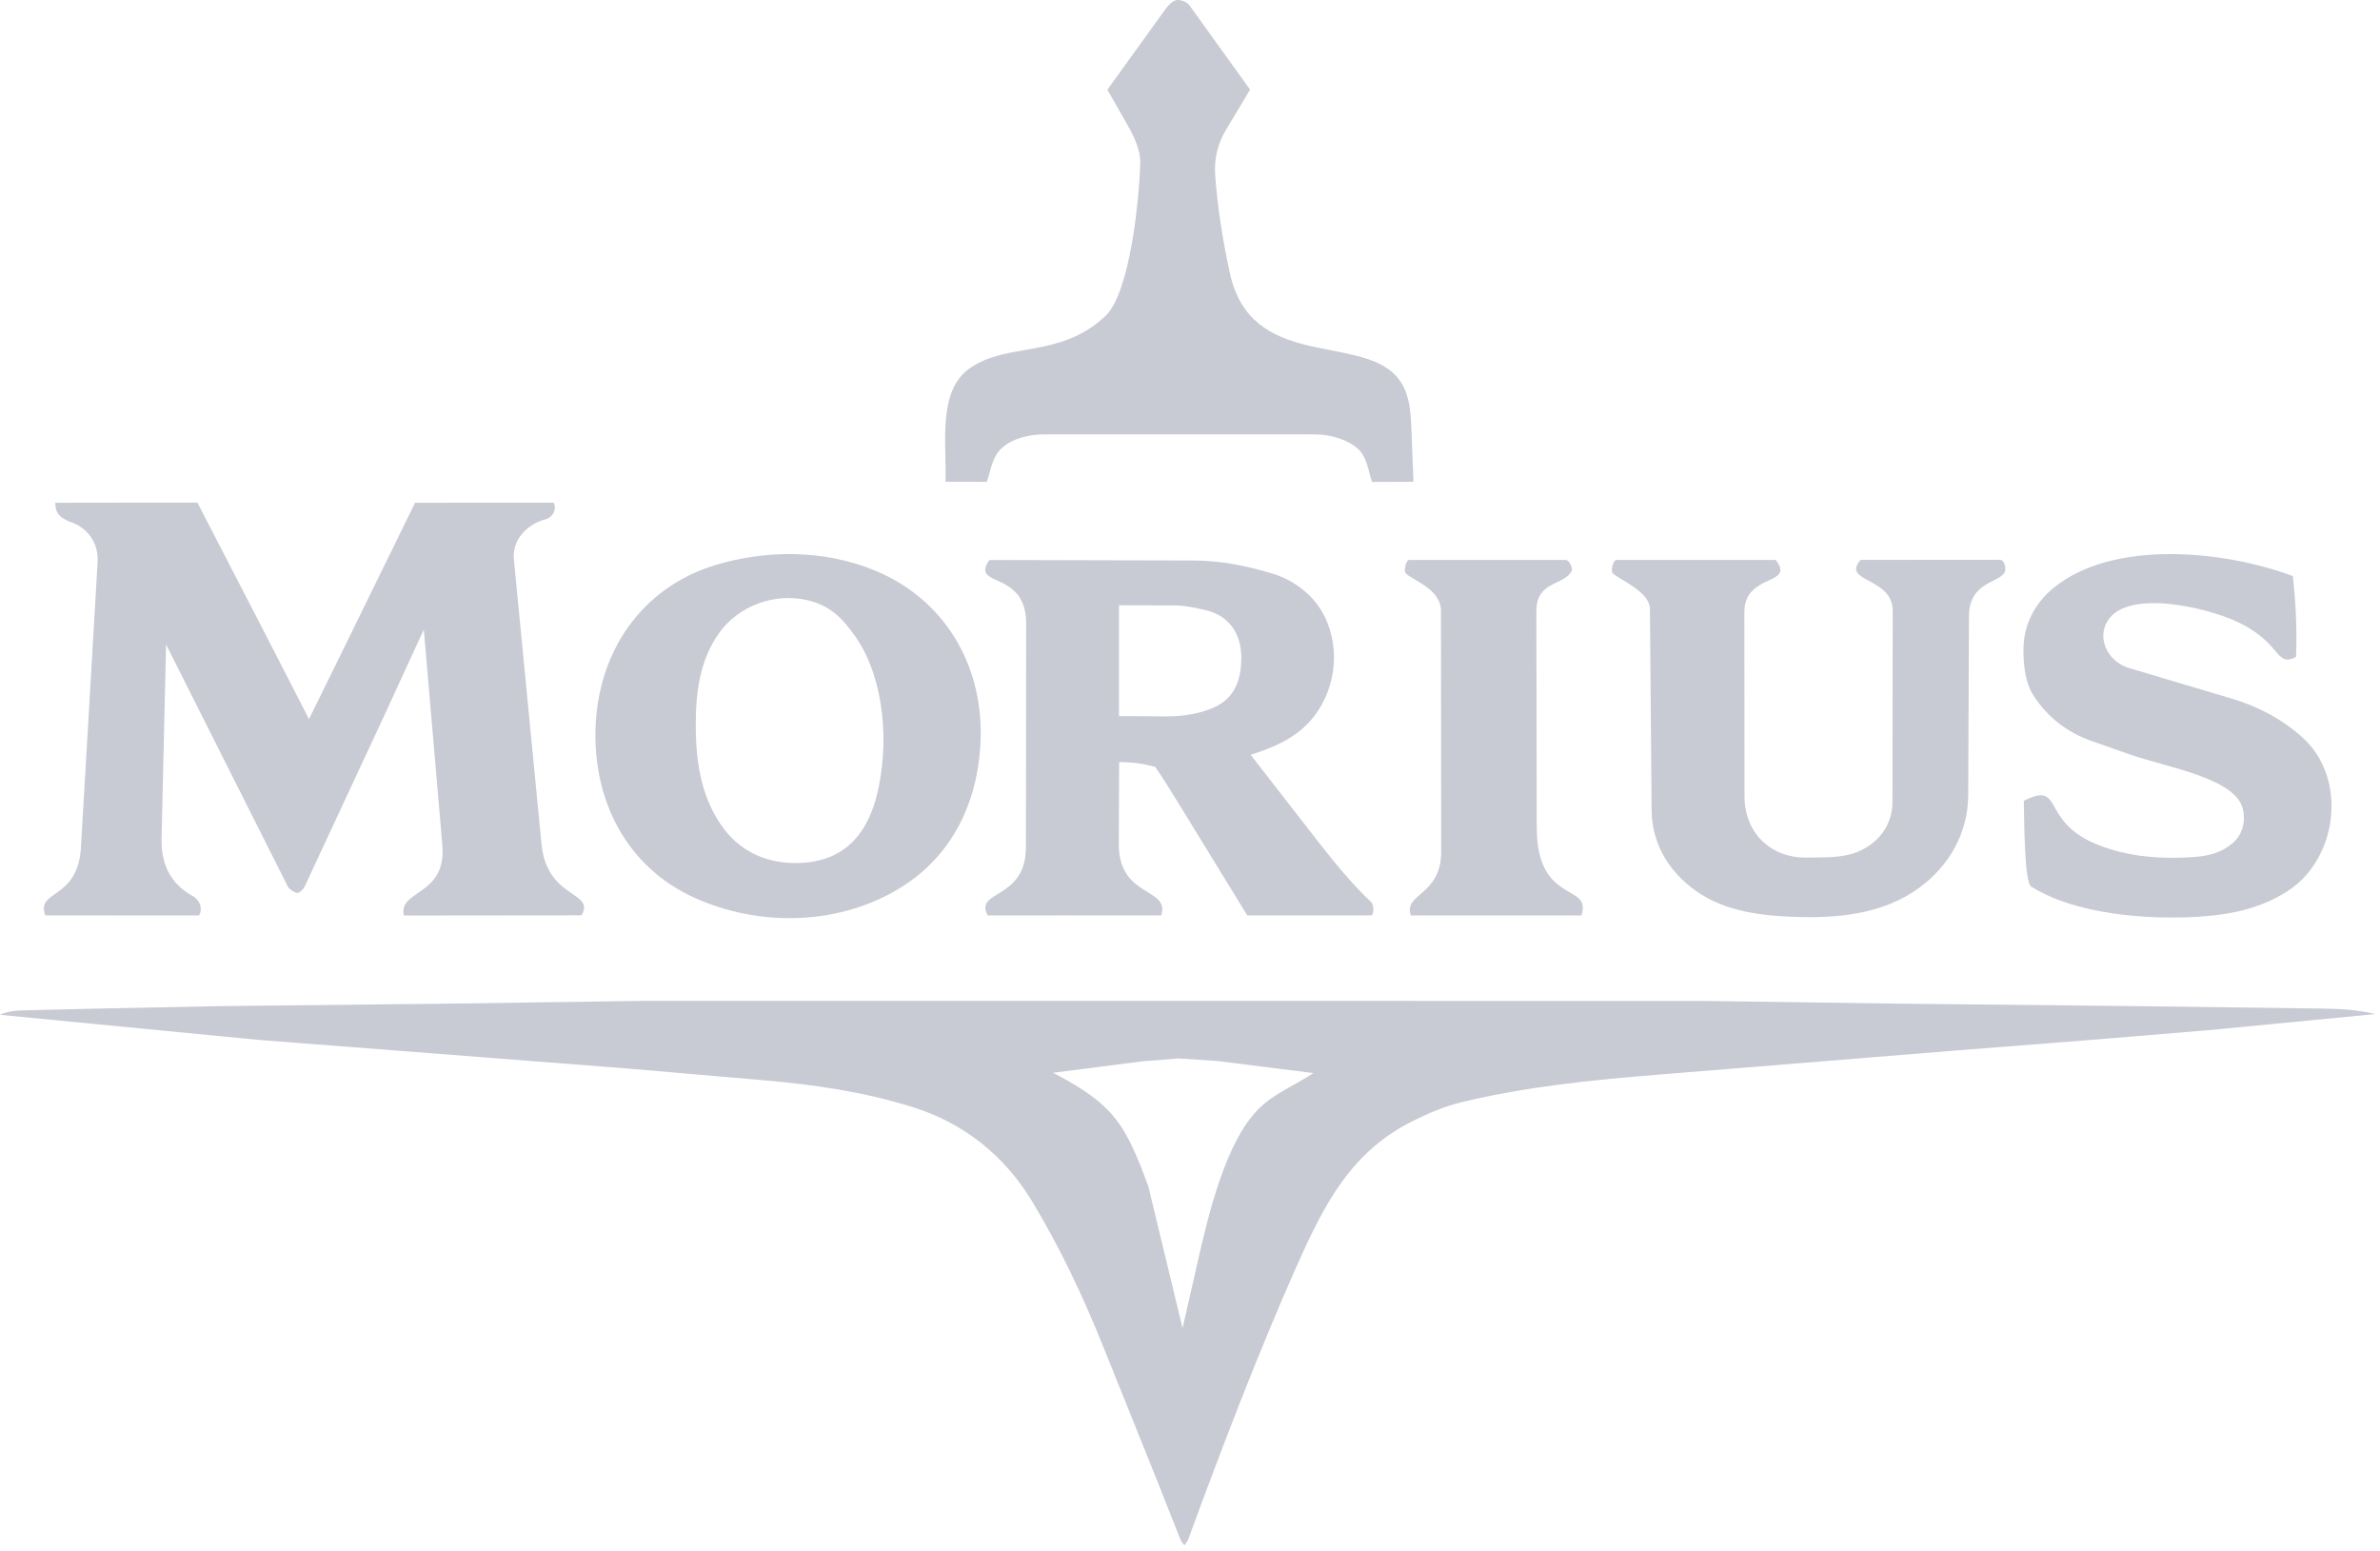
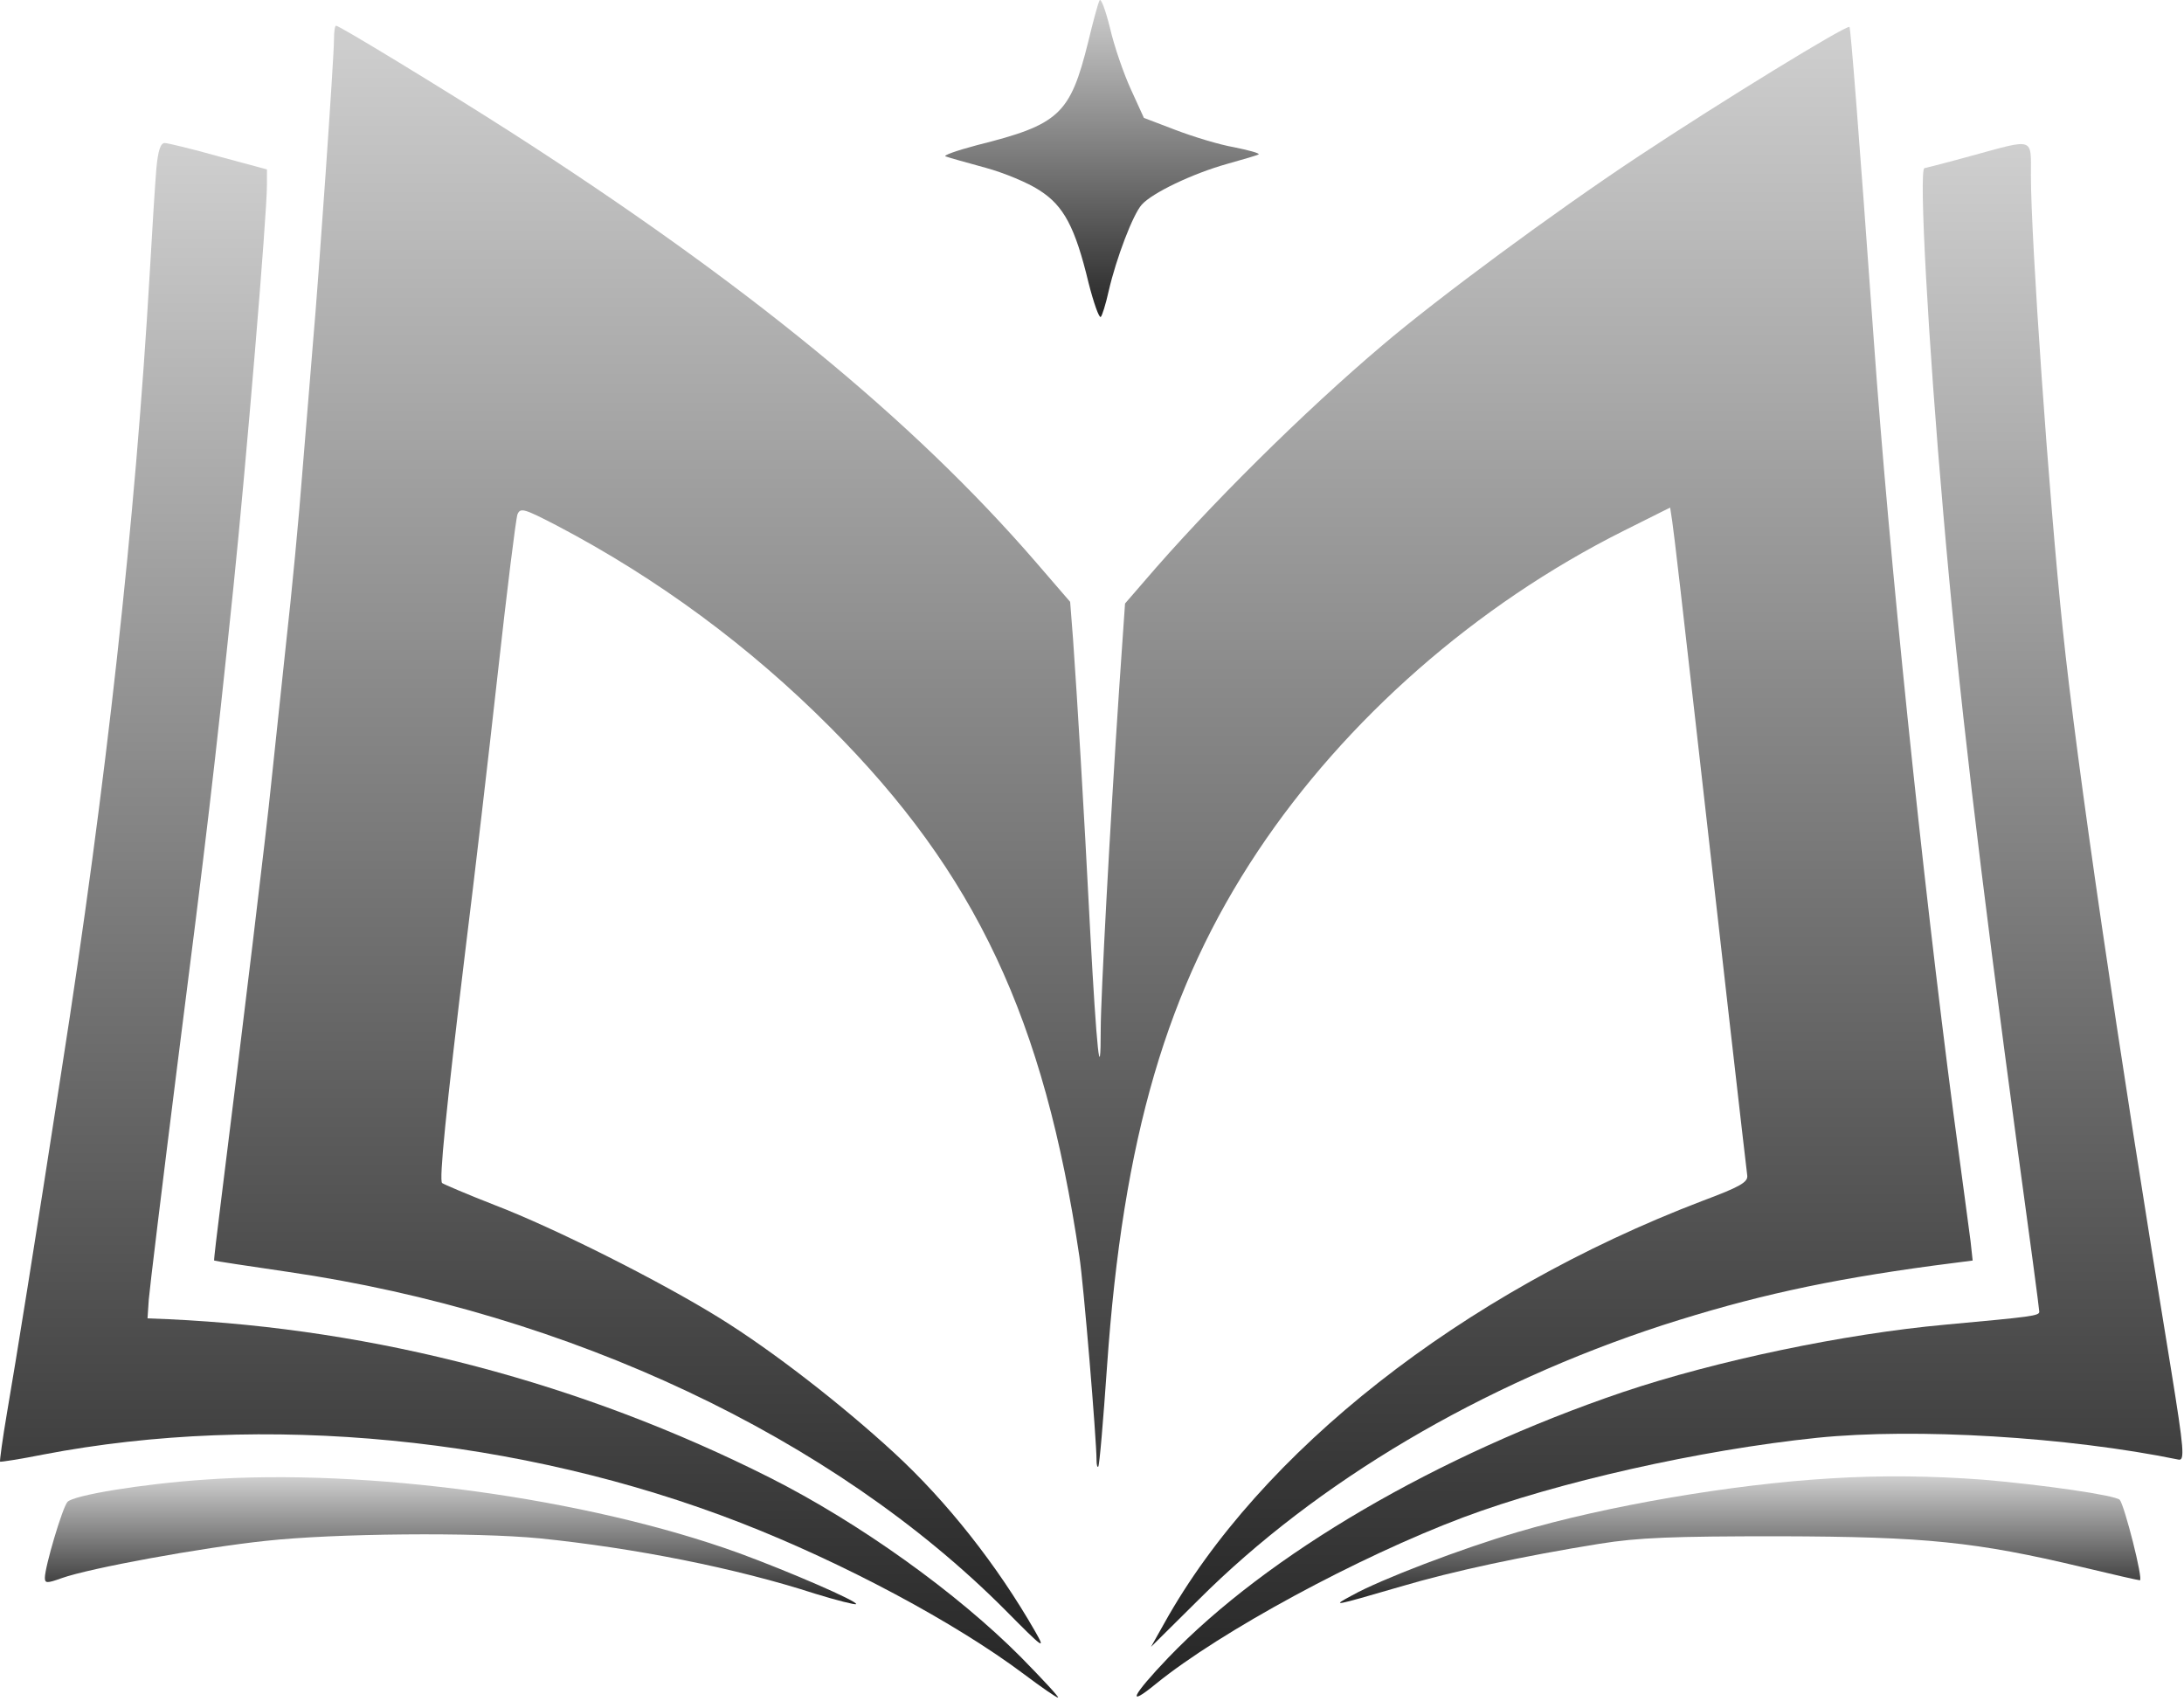
- <svg xmlns="http://www.w3.org/2000/svg" width="373" height="243" viewBox="0 0 373 243" fill="none">
-   <path d="M203.267 198.288C197.141 212.101 191.413 227.059 186.263 241.114C186.123 241.496 185.781 241.936 185.685 242.08C185.589 242.223 185.107 241.514 185.03 241.316L181.113 231.424L172.896 211C169.716 203.09 166.189 195.623 161.794 188.319C157.398 181.014 150.982 175.941 142.898 173.438C135.245 171.066 127.558 169.954 119.581 169.268L98.41 167.443L40.409 162.943L0 159.023C0.972 158.557 2.176 158.366 3.313 158.337L15.597 158.043L34.64 157.661L70.404 157.276L100.788 156.839L266.532 156.846L298.04 157.283L334.79 157.665L363.79 158.047C366.647 158.083 369.286 158.201 372.276 158.905L345.951 161.446L326.985 163.013L305.988 164.657L259.825 168.405C249.381 169.253 239.287 170.259 229.146 172.696C226.414 173.353 223.985 174.392 221.529 175.607C211.859 180.386 207.636 188.454 203.267 198.303V198.288ZM187.643 197.984C189.344 190.528 192.061 178.834 197.344 173.68C199.78 171.301 202.795 170.171 205.847 168.156L190.78 166.254L184.702 165.858L179.033 166.309L165.041 168.108C174.652 173.122 176.349 176.15 179.972 185.911L185.332 208.133L187.647 197.987L187.643 197.984Z" fill="#C8CAD4" />
-   <path d="M140.101 139.715C130.555 145.081 118.621 145.103 108.832 140.677C98.193 135.864 93.003 125.473 93.327 114.229C93.673 102.3 100.402 92.11 112.094 88.557C120.222 86.09 129.303 86.16 137.17 89.427C147.96 93.901 153.912 103.999 153.692 115.386C153.497 125.403 149.337 134.521 140.097 139.715H140.101ZM125.088 135.24C134.961 135.009 137.623 127.011 138.33 119.001C138.886 112.691 137.737 105.001 134.111 99.822C131.972 96.768 130.018 94.837 126.45 94.03C121.374 92.881 115.745 94.892 112.65 99.264C109.66 103.489 109.02 108.562 109.038 113.782C109.06 119.6 109.955 125.285 113.485 129.925C116.261 133.574 120.343 135.35 125.088 135.24Z" fill="#C8CAD4" />
-   <path d="M313.439 87.72C314.12 87.72 314.366 88.924 314.256 89.412C313.811 91.409 308.605 90.869 308.583 96.537L308.462 124.61C308.436 130.557 305.439 135.736 300.75 139.146C294.996 143.323 287.839 143.933 280.937 143.665C275.202 143.444 269.47 142.596 264.979 138.999C261.18 135.96 258.887 131.9 258.846 126.934L258.585 95.41C258.563 92.704 253.674 90.748 252.75 89.834C252.411 89.5 252.798 87.749 253.339 87.749H278.298C281.445 91.816 273.372 89.742 273.38 95.935L273.402 124.764C273.405 130.656 277.653 134.55 283.363 134.392C285.991 134.319 288.583 134.484 290.991 133.541C294.285 132.252 296.586 129.389 296.593 125.689L296.63 95.747C296.638 90.344 288.491 91.295 291.602 87.742L313.435 87.723L313.439 87.72Z" fill="#C8CAD4" />
-   <path d="M344.538 143.654C336.498 144.131 325.406 143.323 318.397 138.97C317.179 138.592 317.252 127.282 317.175 125.491C323.643 122.253 319.498 128.875 329.113 132.513C333.211 134.062 337.3 134.521 341.74 134.4C344.755 134.315 347.663 134.132 350.012 132.028C351.455 130.736 351.967 128.685 351.514 126.783C350.347 121.875 339.542 120.257 333.619 118.164L327.689 116.072C323.997 114.769 320.831 112.332 318.725 109.032C317.363 106.895 317.109 104.252 317.124 101.701C317.149 97.84 318.942 94.448 321.979 92.014C331.289 84.548 348.536 86.237 359.333 90.275C359.808 94.514 360.006 98.669 359.844 102.935C356.531 104.682 357.709 100.659 350.424 97.348C345.429 95.079 333.535 92.378 330.376 97.186C328.502 100.042 330.406 103.713 333.623 104.671L349.776 109.479C353.921 110.713 357.702 112.717 360.849 115.565C367.991 122.03 366.316 134.477 358.696 139.52C354.459 142.325 349.633 143.349 344.538 143.65V143.654Z" fill="#C8CAD4" />
-   <path d="M240.841 129.661C240.863 141.932 249.577 138.294 247.836 143.455L221.106 143.448C219.888 139.994 225.873 140.39 225.866 133.467L225.833 95.711C225.833 92.249 221.195 90.862 220.289 89.812C219.983 89.46 220.363 87.753 220.819 87.753H245.439C245.885 87.753 246.514 89.012 246.337 89.408C245.281 91.779 240.775 90.928 240.782 95.758L240.838 129.661H240.841Z" fill="#C8CAD4" />
-   <path d="M69.329 132.447L66.421 98.644L60.122 112.343L47.724 138.962C47.532 139.37 46.881 139.99 46.513 139.924C46.144 139.858 45.301 139.304 45.121 138.944L26.026 100.986L25.32 131.43C25.231 135.237 26.575 138.298 29.94 140.266C31.088 140.765 31.924 142.171 31.199 143.452L7.098 143.441C5.592 139.359 12.2 141.157 12.689 132.777L15.299 88.098C15.483 84.974 13.639 82.566 10.775 81.692C9.63 81.12 8.692 80.712 8.669 78.785L30.93 78.756L41.219 98.658L48.423 112.684L53.367 102.645L65.051 78.785L86.789 78.774C87.278 79.861 86.623 81.079 85.456 81.388C82.74 82.107 80.222 84.453 80.538 87.709L84.867 132.274C85.714 140.974 93.364 139.634 91.133 143.433L63.299 143.463C62.364 139.407 70.013 140.46 69.322 132.451L69.329 132.447Z" fill="#C8CAD4" />
-   <path d="M184.456 125.48C183.256 123.527 182.287 121.956 181.036 120.168C179.048 119.651 177.458 119.412 175.392 119.431L175.341 132.274C175.308 140.746 183.41 139.025 181.993 143.437L154.811 143.452C152.583 139.451 160.778 141.091 160.785 132.799L160.826 97.719C160.837 89.192 151.983 92.191 155.061 87.756L186.882 87.833C191.328 87.844 195.312 88.637 199.501 89.911C202.832 90.924 205.972 93.34 207.555 96.518C210.235 101.888 209.256 108.591 205.313 113.003C202.858 115.749 199.523 117.166 195.996 118.274L206.694 132.028C209.223 135.281 212.013 138.665 214.91 141.374C215.326 141.763 215.367 143.437 214.877 143.437H195.474L184.456 125.48ZM194.539 103.118C194.568 99.238 192.529 96.349 188.755 95.56C187.493 95.296 185.67 94.874 184.345 94.87L175.367 94.841V112.218L182.703 112.266C185.339 112.284 188.133 111.862 190.427 110.779C193.515 109.318 194.513 106.561 194.539 103.122V103.118Z" fill="#C8CAD4" />
-   <path d="M206.139 68.07L163.706 68.063C161.295 68.063 158.589 68.713 156.955 70.258C155.504 71.624 155.276 73.672 154.657 75.507L148.175 75.489C148.414 69.763 146.846 61.335 151.944 57.741C157.948 53.509 166.08 56.273 173.248 49.519C177.142 45.844 178.578 30.934 178.707 25.388C178.747 23.692 177.787 21.482 176.98 20.069L173.553 14.053L182.83 1.198C183.187 0.702 183.853 0.144 184.306 0.034C184.954 -0.127 186.033 0.306 186.393 0.809L195.917 14.045L192.165 20.293C190.87 22.451 190.266 24.808 190.443 27.392C190.8 32.634 191.643 37.637 192.729 42.724C195.95 57.815 212.541 52.481 218.641 58.743C220.956 61.118 221.089 64.44 221.21 67.564L221.52 75.496L215.033 75.518C214.396 73.668 214.257 71.576 212.736 70.247C211.216 68.918 208.584 68.074 206.139 68.074V68.07Z" fill="#C8CAD4" />
+ <svg xmlns="http://www.w3.org/2000/svg" width="695" height="541" viewBox="0 0 695 541" fill="none">
+   <path d="M349.88 0.177C349.347 1.244 347.747 7.244 346.28 13.377C340.547 36.444 337.08 39.644 310.947 46.177C304.413 47.91 299.88 49.51 300.947 49.777C302.013 50.177 307.747 51.777 313.613 53.377C319.48 54.977 327.213 58.177 330.813 60.577C338.547 65.51 342.147 72.31 346.413 90.044C348.013 96.31 349.747 101.244 350.28 100.844C350.68 100.577 351.88 96.844 352.813 92.577C355.213 82.177 360.547 68.177 363.347 65.11C366.68 61.377 379.48 55.244 390.413 52.177C395.613 50.71 400.28 49.377 400.547 49.11C400.813 48.71 397.213 47.777 392.68 46.844C388.013 46.044 379.747 43.51 374.147 41.377L364.013 37.51L359.88 28.444C357.613 23.51 354.547 14.71 353.213 8.844C351.747 2.977 350.28 -0.89 349.88 0.177Z" fill="url(#paint0_linear_3061_7051)" />
+   <path d="M106.279 12.71C106.279 18.31 101.346 89.376 99.613 108.843C98.946 116.843 97.479 135.243 96.279 149.51C95.213 163.776 92.813 188.976 90.946 205.51C89.213 222.043 87.079 241.776 86.279 249.51C85.079 262.043 76.946 329.376 70.413 381.51C69.079 392.176 68.013 400.976 68.146 401.11C68.279 401.243 78.813 402.843 91.613 404.71C181.213 417.776 265.079 457.243 320.013 512.443C332.146 524.71 332.813 525.11 329.479 519.243C317.346 498.043 301.346 477.776 284.546 462.31C267.746 446.843 245.746 429.776 228.946 419.376C210.013 407.643 176.413 390.71 157.213 383.376C148.679 380.043 141.213 376.843 140.679 376.443C139.746 375.376 141.746 354.71 148.279 300.843C150.946 279.51 155.479 240.576 158.413 214.176C161.346 187.776 164.146 165.11 164.679 163.643C165.613 161.51 166.679 161.776 177.213 167.243C209.213 184.043 238.546 205.643 264.279 231.51C310.546 277.91 332.279 324.176 343.479 399.776C344.813 408.31 348.946 458.043 348.946 464.71C348.946 466.176 349.213 466.976 349.479 466.71C349.879 466.443 351.079 452.043 352.279 434.843C357.346 362.043 371.346 314.31 400.279 270.843C428.279 228.843 469.746 192.443 516.546 168.976L531.479 161.51L532.146 165.91C532.546 168.176 535.879 197.11 539.613 230.176C546.946 295.243 555.479 369.91 556.013 374.043C556.279 376.176 553.746 377.643 541.613 382.176C465.213 411.376 400.946 461.91 370.546 516.443L366.279 524.043L381.346 509.11C418.946 471.51 471.479 440.443 529.213 421.643C557.479 412.576 580.813 407.376 615.346 402.71L627.746 401.11L627.079 394.976C626.679 391.643 624.146 373.243 621.613 354.176C611.613 277.776 601.213 177.376 596.279 108.176C591.479 41.243 588.946 9.11 588.546 8.576C587.746 7.776 547.879 32.176 520.946 50.043C494.413 67.643 457.746 94.71 440.013 109.776C414.946 130.976 384.413 161.243 364.013 185.11L358.013 192.043L356.146 219.11C353.213 262.843 350.279 317.51 350.279 327.376C350.279 346.71 348.946 333.776 346.946 296.71C344.813 255.11 342.813 222.576 341.479 203.51L340.546 191.51L329.613 178.843C290.413 133.51 237.346 90.043 162.146 41.776C141.079 28.31 108.013 8.176 106.946 8.176C106.546 8.176 106.279 10.176 106.279 12.71Z" fill="url(#paint1_linear_3061_7051)" />
+   <path d="M49.746 53.777C49.346 58.444 48.413 73.51 47.613 87.51C43.079 165.51 33.746 250.31 19.613 340.443C10.946 396.577 5.079 432.977 2.279 449.243C0.813 457.777 -0.121 464.843 0.013 465.11C0.279 465.243 6.413 464.31 13.746 462.843C83.879 449.377 165.479 457.243 235.746 484.577C268.279 497.243 304.013 516.31 326.013 532.843C331.346 536.843 336.146 540.177 336.679 540.177C337.213 540.177 331.879 534.443 324.946 527.377C304.546 506.843 273.479 484.577 244.946 470.177C185.079 440.043 119.746 422.843 53.613 419.777L46.946 419.51L47.346 413.51C47.613 410.177 51.613 377.243 56.279 340.177C65.746 265.91 68.279 244.843 74.279 186.843C78.279 148.177 84.946 68.577 84.946 58.843V53.91L69.613 49.777C61.079 47.377 53.346 45.51 52.413 45.51C51.079 45.51 50.279 47.91 49.746 53.777Z" fill="url(#paint2_linear_3061_7051)" />
+   <path d="M627.614 49.51C619.88 51.644 613.08 53.377 612.414 53.51C610.547 53.51 613.614 109.11 618.414 163.51C623.214 219.377 629.88 275.377 642.147 366.444C645.88 393.644 648.947 416.577 648.947 417.377C648.947 418.71 646.68 418.977 619.08 421.51C586.814 424.444 546.147 432.977 516.414 442.977C457.48 462.977 403.347 494.577 371.747 527.51C360.147 539.644 358.28 543.644 367.88 535.777C388.414 519.11 432.28 495.377 465.614 482.844C495.48 471.644 540.947 461.377 578.28 457.51C609.614 454.31 658.147 457.244 693.214 464.444C695.347 464.977 694.947 460.977 690.947 436.177C673.747 331.377 660.814 242.71 656.414 200.177C652.014 158.177 646.28 76.177 646.28 55.777C646.28 43.644 647.614 44.044 627.614 49.51Z" fill="url(#paint3_linear_3061_7051)" />
+   <path d="M64.946 470.843C45.346 472.177 23.346 475.777 21.479 477.91C19.879 479.643 14.279 498.577 14.279 502.043C14.279 503.777 14.813 503.91 19.613 502.177C28.546 498.977 64.279 492.443 84.546 490.31C106.279 487.91 151.213 487.51 171.746 489.51C201.879 492.577 234.279 498.977 259.346 507.11C266.279 509.243 272.146 510.71 272.413 510.443C273.213 509.643 251.079 500.043 235.079 494.177C186.813 476.71 116.679 467.11 64.946 470.843Z" fill="url(#paint4_linear_3061_7051)" />
+   <path d="M582.279 470.444C551.346 472.311 511.346 479.111 482.946 487.511C465.212 492.711 439.346 502.577 430.279 507.644C423.612 511.244 423.746 511.244 445.746 504.844C462.412 499.911 484.946 495.111 508.946 491.244C521.479 489.244 532.012 488.844 566.279 488.844C612.812 488.977 628.679 490.577 662.812 498.711C672.279 500.977 680.412 502.844 680.946 502.844C682.146 502.844 676.012 478.844 674.546 477.244C673.079 475.777 650.012 472.444 631.079 470.844C614.946 469.644 599.079 469.377 582.279 470.444Z" fill="url(#paint5_linear_3061_7051)" />
+   <defs>
+     <linearGradient id="paint0_linear_3061_7051" x1="350.676" y1="1.52588e-05" x2="350.676" y2="100.866" gradientUnits="userSpaceOnUse">
+       <stop stop-color="#CFCFCF" />
+       <stop offset="1" stop-color="#252525" />
+     </linearGradient>
+     <linearGradient id="paint1_linear_3061_7051" x1="347.94" y1="8.176" x2="347.94" y2="524.043" gradientUnits="userSpaceOnUse">
+       <stop stop-color="#CFCFCF" />
+       <stop offset="1" stop-color="#252525" />
+     </linearGradient>
+     <linearGradient id="paint2_linear_3061_7051" x1="168.358" y1="45.51" x2="168.358" y2="540.177" gradientUnits="userSpaceOnUse">
+       <stop stop-color="#CFCFCF" />
+       <stop offset="1" stop-color="#252525" />
+     </linearGradient>
+     <linearGradient id="paint3_linear_3061_7051" x1="528.105" y1="45.856" x2="528.105" y2="539.836" gradientUnits="userSpaceOnUse">
+       <stop stop-color="#CFCFCF" />
+       <stop offset="1" stop-color="#252525" />
+     </linearGradient>
+     <linearGradient id="paint4_linear_3061_7051" x1="143.357" y1="470.044" x2="143.357" y2="510.475" gradientUnits="userSpaceOnUse">
+       <stop stop-color="#CFCFCF" />
+       <stop offset="1" stop-color="#252525" />
+     </linearGradient>
+     <linearGradient id="paint5_linear_3061_7051" x1="553.762" y1="469.776" x2="553.762" y2="510.068" gradientUnits="userSpaceOnUse">
+       <stop stop-color="#CFCFCF" />
+       <stop offset="1" stop-color="#252525" />
+     </linearGradient>
+   </defs>
</svg>
